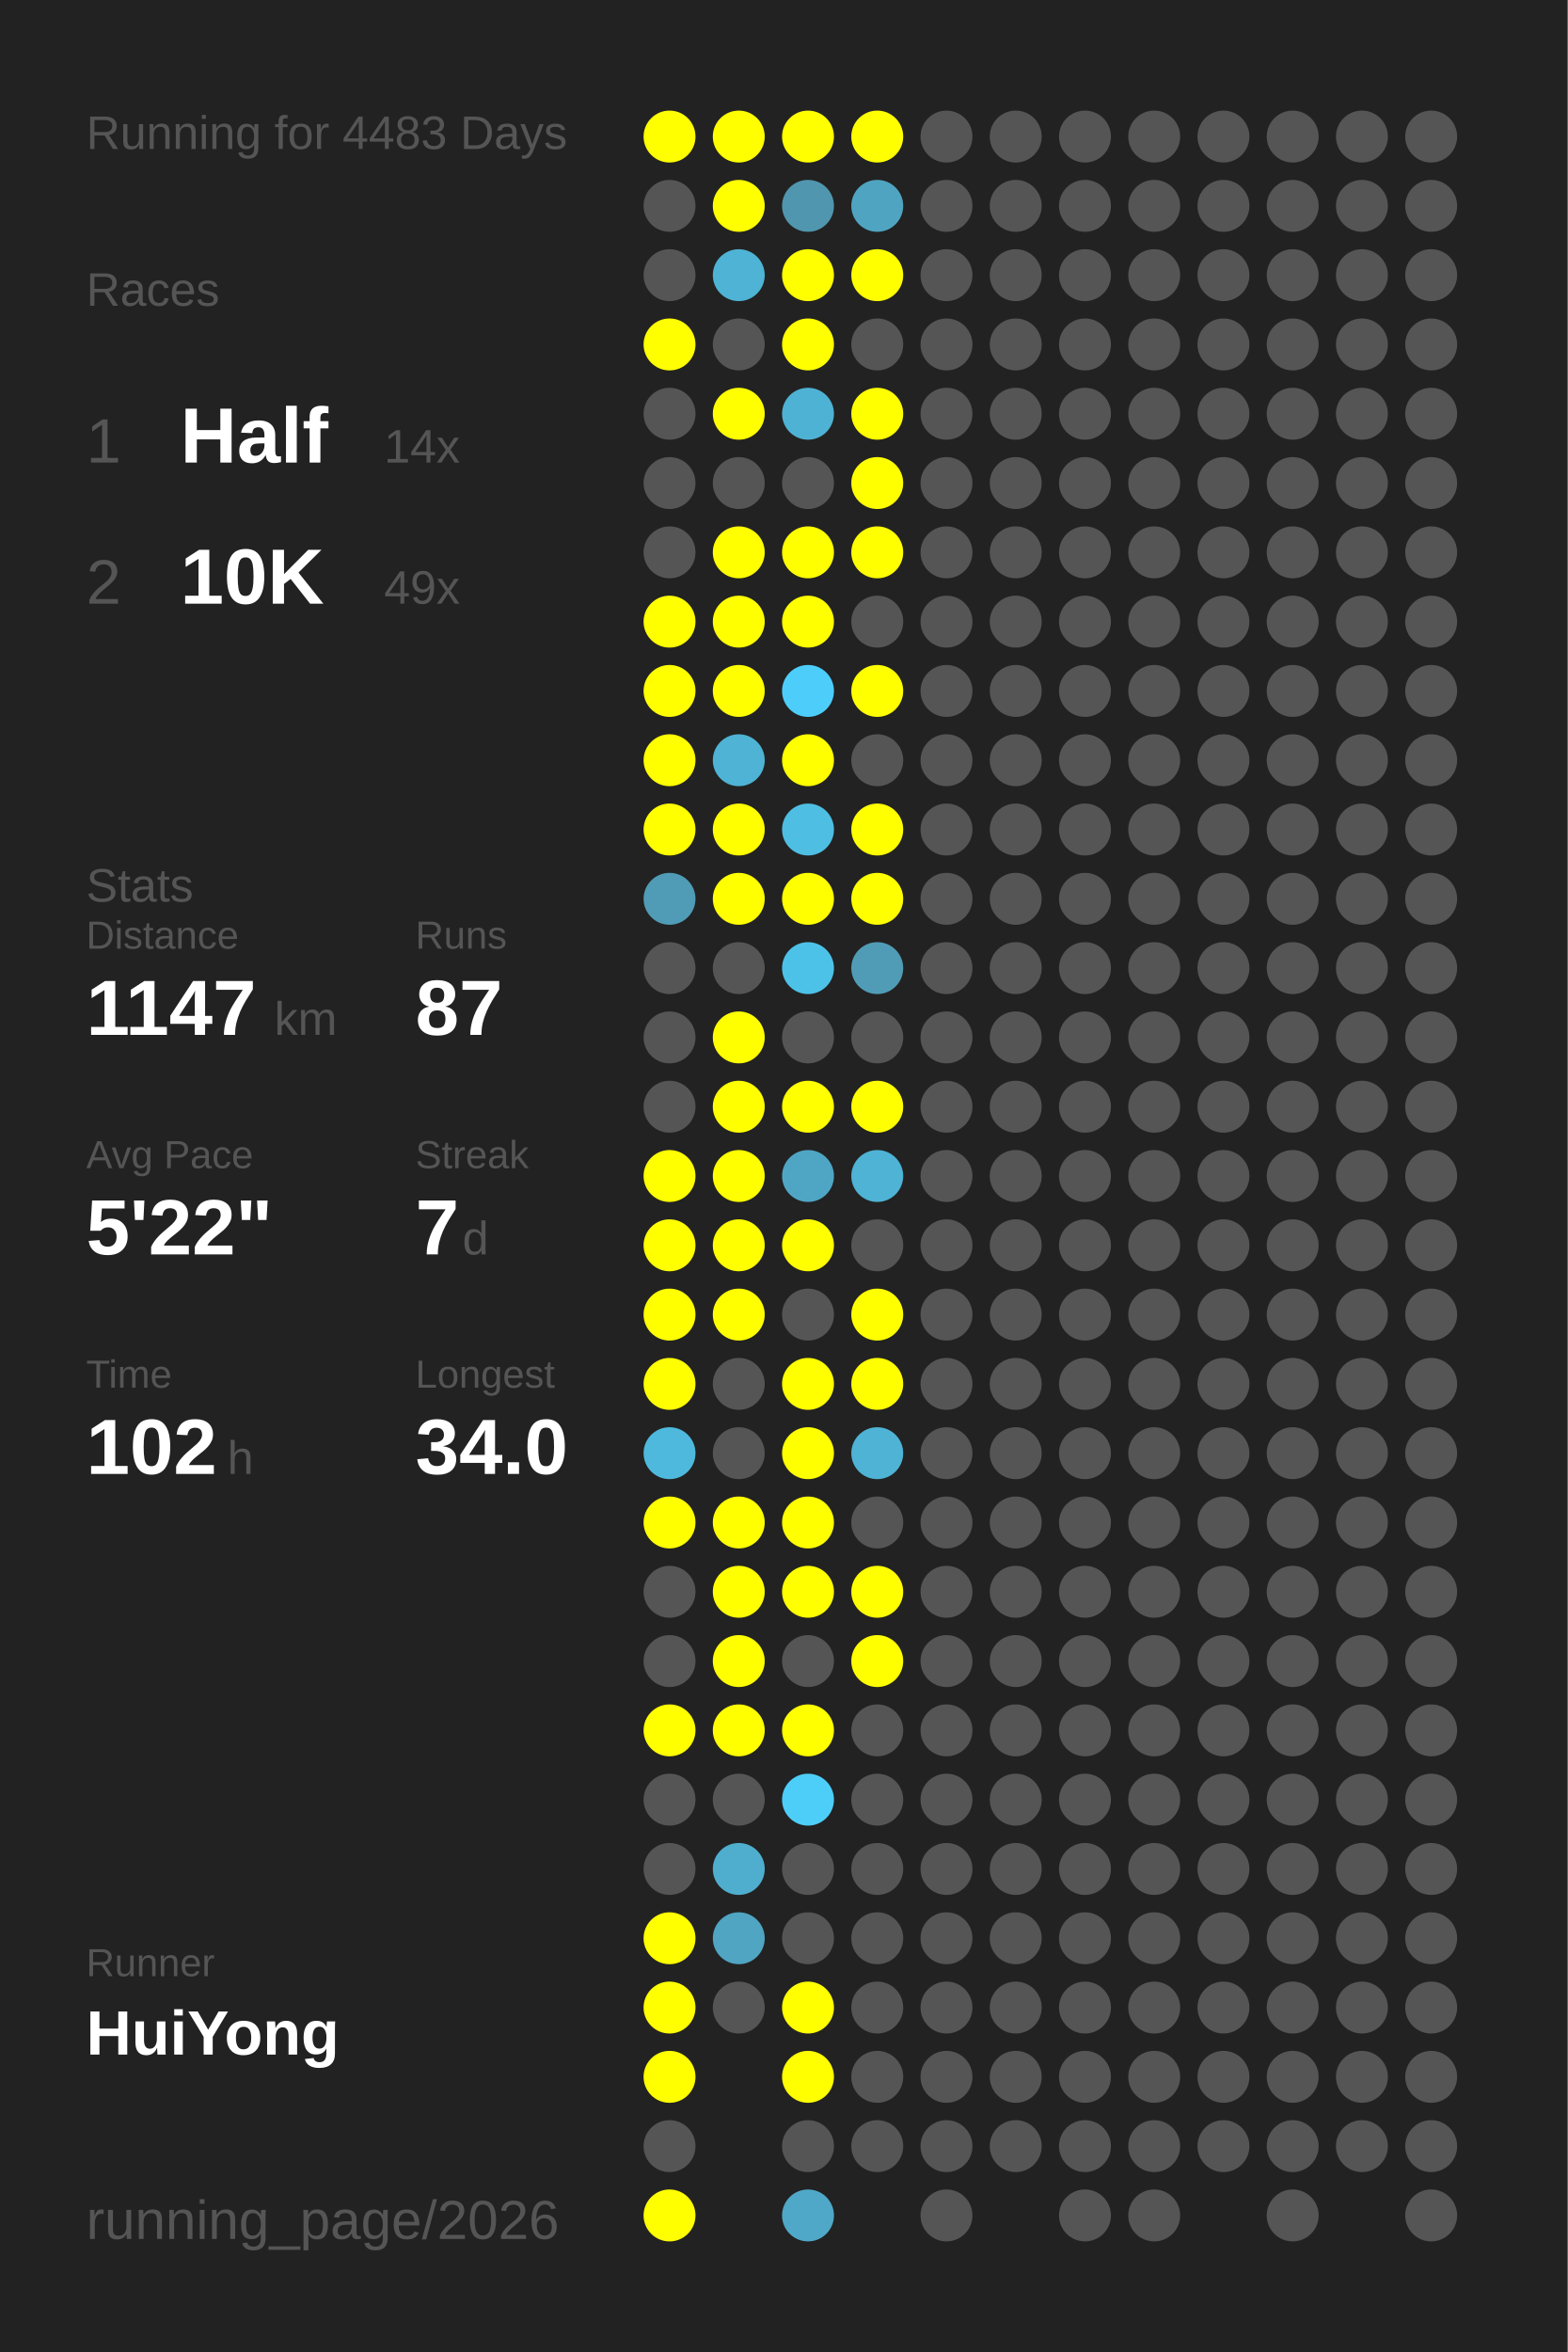
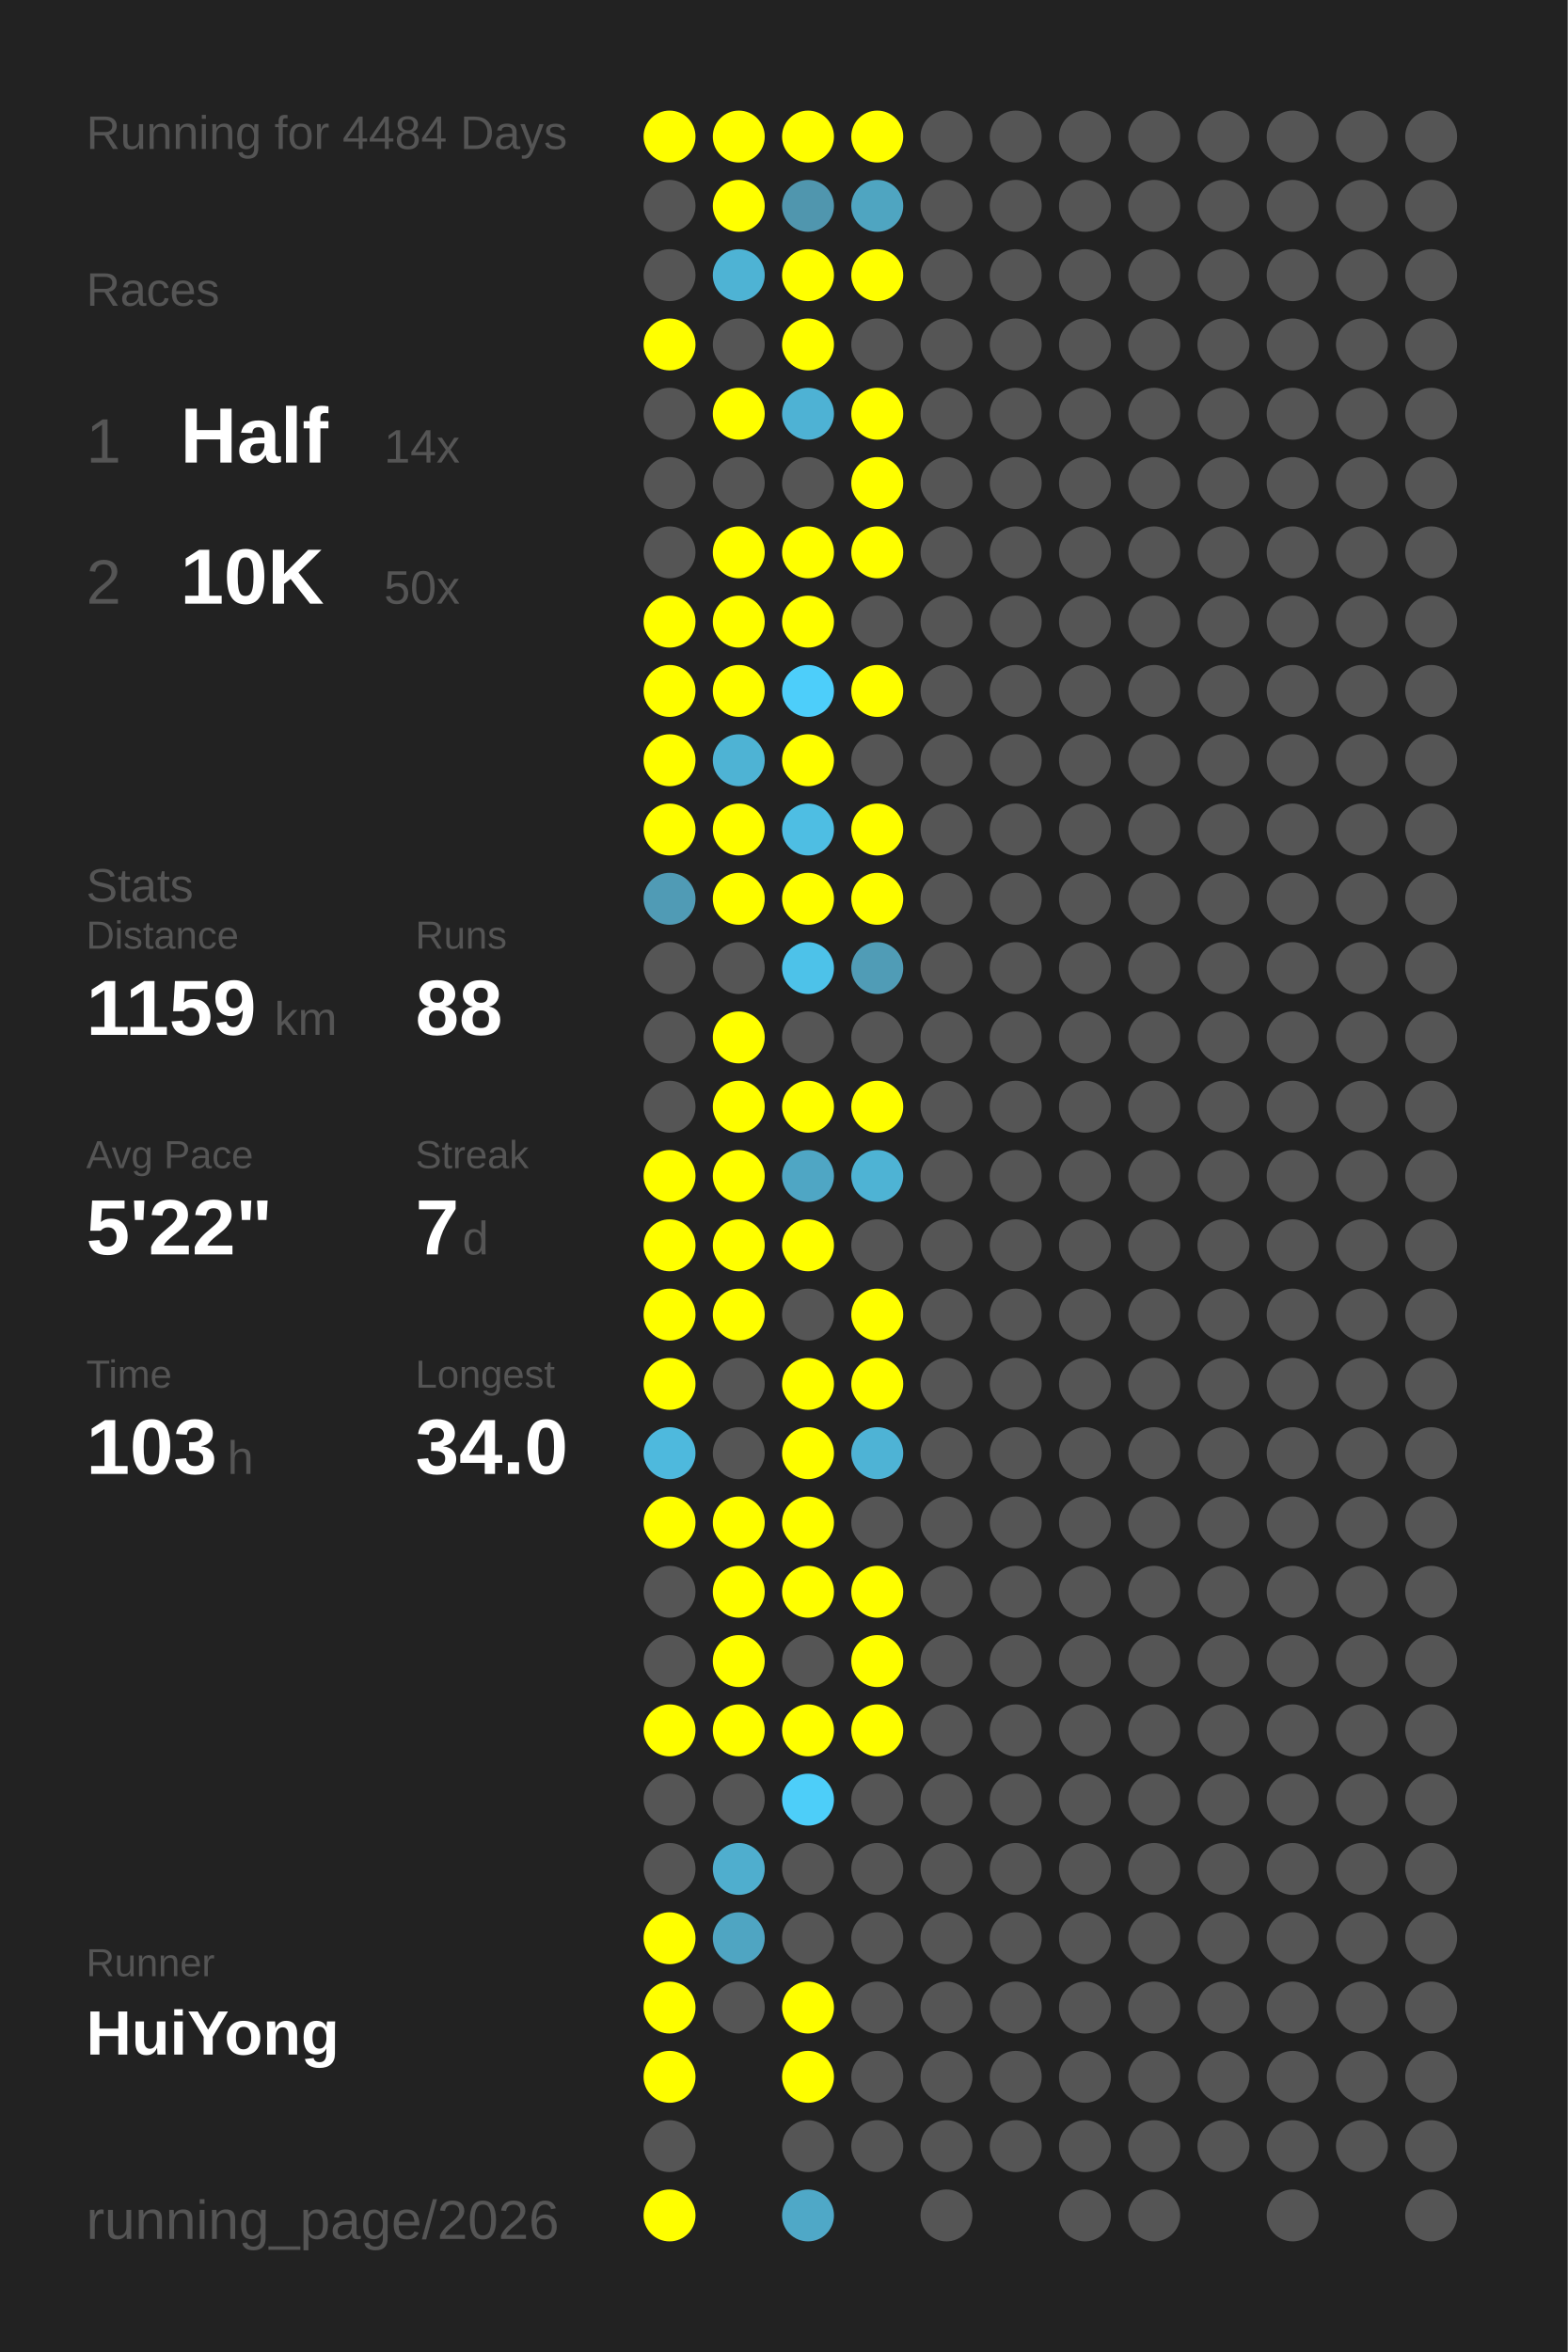
<svg xmlns="http://www.w3.org/2000/svg" baseProfile="full" height="300mm" version="1.1" viewBox="0,0,200,300" width="200mm">
  <defs />
  <rect fill="#222222" height="300" width="200" x="0" y="0" />
-   <text fill="#555555" style="font-size:6px; font-family:Arial;" x="11" y="19">Running for 4483 Days</text>
+   <text fill="#555555" style="font-size:6px; font-family:Arial;" x="11" y="19">Running for 4484 Days</text>
  <text fill="#555555" style="font-size:6px; font-family:Arial;" x="11" y="39">Races</text>
  <text fill="#555555" style="font-size:8px; font-family:Arial;" x="11" y="59">1</text>
  <text fill="#FFFFFF" style="font-size:10px; font-family:Arial; font-weight:bold;" x="23" y="59">Half</text>
  <text fill="#555555" style="font-size:6px; font-family:Arial;" x="49" y="59">14x</text>
  <text fill="#555555" style="font-size:8px; font-family:Arial;" x="11" y="77">2</text>
  <text fill="#FFFFFF" style="font-size:10px; font-family:Arial; font-weight:bold;" x="23" y="77">10K</text>
-   <text fill="#555555" style="font-size:6px; font-family:Arial;" x="49" y="77">49x</text>
+   <text fill="#555555" style="font-size:6px; font-family:Arial;" x="49" y="77">50x</text>
  <text fill="#555555" style="font-size:6px; font-family:Arial;" x="11" y="115">Stats</text>
  <text fill="#555555" style="font-size:5px; font-family:Arial;" x="11" y="121">Distance</text>
-   <text fill="#FFFFFF" style="font-size:10px; font-family:Arial; font-weight:bold;" x="11" y="132">1147</text>
+   <text fill="#FFFFFF" style="font-size:10px; font-family:Arial; font-weight:bold;" x="11" y="132">1159</text>
  <text fill="#555555" style="font-size:6px; font-family:Arial;" x="35" y="132">km</text>
  <text fill="#555555" style="font-size:5px; font-family:Arial;" x="53" y="121">Runs</text>
-   <text fill="#FFFFFF" style="font-size:10px; font-family:Arial; font-weight:bold;" x="53" y="132">87</text>
+   <text fill="#FFFFFF" style="font-size:10px; font-family:Arial; font-weight:bold;" x="53" y="132">88</text>
  <text fill="#555555" style="font-size:5px; font-family:Arial;" x="11" y="149">Avg Pace</text>
  <text fill="#FFFFFF" style="font-size:10px; font-family:Arial; font-weight:bold;" x="11" y="160">5'22"</text>
  <text fill="#555555" style="font-size:5px; font-family:Arial;" x="53" y="149">Streak</text>
  <text fill="#FFFFFF" style="font-size:10px; font-family:Arial; font-weight:bold;" x="53" y="160">7</text>
  <text fill="#555555" style="font-size:6px; font-family:Arial;" x="59" y="160">d</text>
  <text fill="#555555" style="font-size:5px; font-family:Arial;" x="11" y="177">Time</text>
-   <text fill="#FFFFFF" style="font-size:10px; font-family:Arial; font-weight:bold;" x="11" y="188">102</text>
+   <text fill="#FFFFFF" style="font-size:10px; font-family:Arial; font-weight:bold;" x="11" y="188">103</text>
  <text fill="#555555" style="font-size:6px; font-family:Arial;" x="29" y="188">h</text>
  <text fill="#555555" style="font-size:5px; font-family:Arial;" x="53" y="177">Longest</text>
  <text fill="#FFFFFF" style="font-size:10px; font-family:Arial; font-weight:bold;" x="53" y="188">34.0</text>
  <text fill="#555555" style="font-size:5px; font-family:Arial;" x="11" y="252.065">Runner</text>
  <text fill="#FFFFFF" style="font-size:8px; font-family:Arial; font-weight:bold;" x="11" y="262.065">HuiYong</text>
  <text fill="#555555" style="font-size:7px; font-family:Arial;" x="11" y="285.581">running_page/2026</text>
  <circle cx="85.417" cy="17.419" fill="#FFFF00" r="3.312" />
  <circle cx="85.417" cy="26.258" fill="#555555" r="3.312" />
  <circle cx="85.417" cy="35.097" fill="#555555" r="3.312" />
  <circle cx="85.417" cy="43.935" fill="#FFFF00" r="3.312" />
  <circle cx="85.417" cy="52.774" fill="#555555" r="3.312" />
  <circle cx="85.417" cy="61.613" fill="#555555" r="3.312" />
  <circle cx="85.417" cy="70.452" fill="#555555" r="3.312" />
  <circle cx="85.417" cy="79.29" fill="#FFFF00" r="3.312" />
  <circle cx="85.417" cy="88.129" fill="#FFFF00" r="3.312" />
  <circle cx="85.417" cy="96.968" fill="#FFFF00" r="3.312" />
  <circle cx="85.417" cy="105.806" fill="#FFFF00" r="3.312" />
  <circle cx="85.417" cy="114.645" fill="#509bb5" r="3.312" />
  <circle cx="85.417" cy="123.484" fill="#555555" r="3.312" />
  <circle cx="85.417" cy="132.323" fill="#555555" r="3.312" />
  <circle cx="85.417" cy="141.161" fill="#555555" r="3.312" />
  <circle cx="85.417" cy="150" fill="#FFFF00" r="3.312" />
  <circle cx="85.417" cy="158.839" fill="#FFFF00" r="3.312" />
  <circle cx="85.417" cy="167.677" fill="#FFFF00" r="3.312" />
  <circle cx="85.417" cy="176.516" fill="#FFFF00" r="3.312" />
  <circle cx="85.417" cy="185.355" fill="#4eb9dd" r="3.312" />
  <circle cx="85.417" cy="194.194" fill="#FFFF00" r="3.312" />
  <circle cx="85.417" cy="203.032" fill="#555555" r="3.312" />
  <circle cx="85.417" cy="211.871" fill="#555555" r="3.312" />
  <circle cx="85.417" cy="220.71" fill="#FFFF00" r="3.312" />
  <circle cx="85.417" cy="229.548" fill="#555555" r="3.312" />
  <circle cx="85.417" cy="238.387" fill="#555555" r="3.312" />
  <circle cx="85.417" cy="247.226" fill="#FFFF00" r="3.312" />
  <circle cx="85.417" cy="256.065" fill="#FFFF00" r="3.312" />
  <circle cx="85.417" cy="264.903" fill="#FFFF00" r="3.312" />
  <circle cx="85.417" cy="273.742" fill="#555555" r="3.312" />
  <circle cx="85.417" cy="282.581" fill="#FFFF00" r="3.312" />
  <circle cx="94.25" cy="17.419" fill="#FFFF00" r="3.312" />
  <circle cx="94.25" cy="26.258" fill="#FFFF00" r="3.312" />
  <circle cx="94.25" cy="35.097" fill="#4eb3d4" r="3.312" />
  <circle cx="94.25" cy="43.935" fill="#555555" r="3.312" />
  <circle cx="94.25" cy="52.774" fill="#FFFF00" r="3.312" />
  <circle cx="94.25" cy="61.613" fill="#555555" r="3.312" />
  <circle cx="94.25" cy="70.452" fill="#FFFF00" r="3.312" />
  <circle cx="94.25" cy="79.29" fill="#FFFF00" r="3.312" />
  <circle cx="94.25" cy="88.129" fill="#FFFF00" r="3.312" />
  <circle cx="94.25" cy="96.968" fill="#4eb3d4" r="3.312" />
  <circle cx="94.25" cy="105.806" fill="#FFFF00" r="3.312" />
  <circle cx="94.25" cy="114.645" fill="#FFFF00" r="3.312" />
  <circle cx="94.25" cy="123.484" fill="#555555" r="3.312" />
  <circle cx="94.25" cy="132.323" fill="#FFFF00" r="3.312" />
  <circle cx="94.25" cy="141.161" fill="#FFFF00" r="3.312" />
  <circle cx="94.25" cy="150" fill="#FFFF00" r="3.312" />
  <circle cx="94.25" cy="158.839" fill="#FFFF00" r="3.312" />
  <circle cx="94.25" cy="167.677" fill="#FFFF00" r="3.312" />
  <circle cx="94.25" cy="176.516" fill="#555555" r="3.312" />
  <circle cx="94.25" cy="185.355" fill="#555555" r="3.312" />
  <circle cx="94.25" cy="194.194" fill="#FFFF00" r="3.312" />
  <circle cx="94.25" cy="203.032" fill="#FFFF00" r="3.312" />
  <circle cx="94.25" cy="211.871" fill="#FFFF00" r="3.312" />
  <circle cx="94.25" cy="220.71" fill="#FFFF00" r="3.312" />
  <circle cx="94.25" cy="229.548" fill="#555555" r="3.312" />
  <circle cx="94.25" cy="238.387" fill="#4faece" r="3.312" />
  <circle cx="94.25" cy="247.226" fill="#4fa5c2" r="3.312" />
  <circle cx="94.25" cy="256.065" fill="#555555" r="3.312" />
  <circle cx="103.083" cy="17.419" fill="#FFFF00" r="3.312" />
  <circle cx="103.083" cy="26.258" fill="#5096ae" r="3.312" />
  <circle cx="103.083" cy="35.097" fill="#FFFF00" r="3.312" />
  <circle cx="103.083" cy="43.935" fill="#FFFF00" r="3.312" />
  <circle cx="103.083" cy="52.774" fill="#4eb2d4" r="3.312" />
  <circle cx="103.083" cy="61.613" fill="#555555" r="3.312" />
  <circle cx="103.083" cy="70.452" fill="#FFFF00" r="3.312" />
  <circle cx="103.083" cy="79.29" fill="#FFFF00" r="3.312" />
  <circle cx="103.083" cy="88.129" fill="#4dcefa" r="3.312" />
  <circle cx="103.083" cy="96.968" fill="#FFFF00" r="3.312" />
  <circle cx="103.083" cy="105.806" fill="#4ebee3" r="3.312" />
  <circle cx="103.083" cy="114.645" fill="#FFFF00" r="3.312" />
  <circle cx="103.083" cy="123.484" fill="#4dc2e9" r="3.312" />
  <circle cx="103.083" cy="132.323" fill="#555555" r="3.312" />
  <circle cx="103.083" cy="141.161" fill="#FFFF00" r="3.312" />
  <circle cx="103.083" cy="150" fill="#4fa6c4" r="3.312" />
  <circle cx="103.083" cy="158.839" fill="#FFFF00" r="3.312" />
  <circle cx="103.083" cy="167.677" fill="#555555" r="3.312" />
  <circle cx="103.083" cy="176.516" fill="#FFFF00" r="3.312" />
  <circle cx="103.083" cy="185.355" fill="#FFFF00" r="3.312" />
  <circle cx="103.083" cy="194.194" fill="#FFFF00" r="3.312" />
  <circle cx="103.083" cy="203.032" fill="#FFFF00" r="3.312" />
  <circle cx="103.083" cy="211.871" fill="#555555" r="3.312" />
  <circle cx="103.083" cy="220.71" fill="#FFFF00" r="3.312" />
  <circle cx="103.083" cy="229.548" fill="#4dcef9" r="3.312" />
  <circle cx="103.083" cy="238.387" fill="#555555" r="3.312" />
  <circle cx="103.083" cy="247.226" fill="#555555" r="3.312" />
  <circle cx="103.083" cy="256.065" fill="#FFFF00" r="3.312" />
  <circle cx="103.083" cy="264.903" fill="#FFFF00" r="3.312" />
  <circle cx="103.083" cy="273.742" fill="#555555" r="3.312" />
  <circle cx="103.083" cy="282.581" fill="#4fa8c7" r="3.312" />
  <circle cx="111.917" cy="17.419" fill="#FFFF00" r="3.312" />
  <circle cx="111.917" cy="26.258" fill="#4fa5c1" r="3.312" />
  <circle cx="111.917" cy="35.097" fill="#FFFF00" r="3.312" />
  <circle cx="111.917" cy="43.935" fill="#555555" r="3.312" />
  <circle cx="111.917" cy="52.774" fill="#FFFF00" r="3.312" />
  <circle cx="111.917" cy="61.613" fill="#FFFF00" r="3.312" />
  <circle cx="111.917" cy="70.452" fill="#FFFF00" r="3.312" />
  <circle cx="111.917" cy="79.29" fill="#555555" r="3.312" />
  <circle cx="111.917" cy="88.129" fill="#FFFF00" r="3.312" />
  <circle cx="111.917" cy="96.968" fill="#555555" r="3.312" />
  <circle cx="111.917" cy="105.806" fill="#FFFF00" r="3.312" />
  <circle cx="111.917" cy="114.645" fill="#FFFF00" r="3.312" />
  <circle cx="111.917" cy="123.484" fill="#509cb6" r="3.312" />
  <circle cx="111.917" cy="132.323" fill="#555555" r="3.312" />
  <circle cx="111.917" cy="141.161" fill="#FFFF00" r="3.312" />
  <circle cx="111.917" cy="150" fill="#4eb3d4" r="3.312" />
  <circle cx="111.917" cy="158.839" fill="#555555" r="3.312" />
  <circle cx="111.917" cy="167.677" fill="#FFFF00" r="3.312" />
  <circle cx="111.917" cy="176.516" fill="#FFFF00" r="3.312" />
  <circle cx="111.917" cy="185.355" fill="#4eb3d5" r="3.312" />
  <circle cx="111.917" cy="194.194" fill="#555555" r="3.312" />
  <circle cx="111.917" cy="203.032" fill="#FFFF00" r="3.312" />
  <circle cx="111.917" cy="211.871" fill="#FFFF00" r="3.312" />
-   <circle cx="111.917" cy="220.71" fill="#555555" r="3.312" />
+   <circle cx="111.917" cy="220.71" fill="#FFFF00" r="3.312" />
  <circle cx="111.917" cy="229.548" fill="#555555" r="3.312" />
  <circle cx="111.917" cy="238.387" fill="#555555" r="3.312" />
  <circle cx="111.917" cy="247.226" fill="#555555" r="3.312" />
  <circle cx="111.917" cy="256.065" fill="#555555" r="3.312" />
  <circle cx="111.917" cy="264.903" fill="#555555" r="3.312" />
  <circle cx="111.917" cy="273.742" fill="#555555" r="3.312" />
  <circle cx="120.75" cy="17.419" fill="#555555" r="3.312" />
  <circle cx="120.75" cy="26.258" fill="#555555" r="3.312" />
  <circle cx="120.75" cy="35.097" fill="#555555" r="3.312" />
  <circle cx="120.75" cy="43.935" fill="#555555" r="3.312" />
  <circle cx="120.75" cy="52.774" fill="#555555" r="3.312" />
  <circle cx="120.75" cy="61.613" fill="#555555" r="3.312" />
  <circle cx="120.75" cy="70.452" fill="#555555" r="3.312" />
  <circle cx="120.75" cy="79.29" fill="#555555" r="3.312" />
  <circle cx="120.75" cy="88.129" fill="#555555" r="3.312" />
  <circle cx="120.75" cy="96.968" fill="#555555" r="3.312" />
  <circle cx="120.75" cy="105.806" fill="#555555" r="3.312" />
  <circle cx="120.75" cy="114.645" fill="#555555" r="3.312" />
  <circle cx="120.75" cy="123.484" fill="#555555" r="3.312" />
  <circle cx="120.75" cy="132.323" fill="#555555" r="3.312" />
  <circle cx="120.75" cy="141.161" fill="#555555" r="3.312" />
  <circle cx="120.75" cy="150" fill="#555555" r="3.312" />
  <circle cx="120.75" cy="158.839" fill="#555555" r="3.312" />
  <circle cx="120.75" cy="167.677" fill="#555555" r="3.312" />
  <circle cx="120.75" cy="176.516" fill="#555555" r="3.312" />
  <circle cx="120.75" cy="185.355" fill="#555555" r="3.312" />
  <circle cx="120.75" cy="194.194" fill="#555555" r="3.312" />
  <circle cx="120.75" cy="203.032" fill="#555555" r="3.312" />
  <circle cx="120.75" cy="211.871" fill="#555555" r="3.312" />
  <circle cx="120.75" cy="220.71" fill="#555555" r="3.312" />
  <circle cx="120.75" cy="229.548" fill="#555555" r="3.312" />
  <circle cx="120.75" cy="238.387" fill="#555555" r="3.312" />
  <circle cx="120.75" cy="247.226" fill="#555555" r="3.312" />
  <circle cx="120.75" cy="256.065" fill="#555555" r="3.312" />
  <circle cx="120.75" cy="264.903" fill="#555555" r="3.312" />
  <circle cx="120.75" cy="273.742" fill="#555555" r="3.312" />
  <circle cx="120.75" cy="282.581" fill="#555555" r="3.312" />
  <circle cx="129.583" cy="17.419" fill="#555555" r="3.312" />
  <circle cx="129.583" cy="26.258" fill="#555555" r="3.312" />
  <circle cx="129.583" cy="35.097" fill="#555555" r="3.312" />
  <circle cx="129.583" cy="43.935" fill="#555555" r="3.312" />
  <circle cx="129.583" cy="52.774" fill="#555555" r="3.312" />
  <circle cx="129.583" cy="61.613" fill="#555555" r="3.312" />
  <circle cx="129.583" cy="70.452" fill="#555555" r="3.312" />
  <circle cx="129.583" cy="79.29" fill="#555555" r="3.312" />
  <circle cx="129.583" cy="88.129" fill="#555555" r="3.312" />
  <circle cx="129.583" cy="96.968" fill="#555555" r="3.312" />
  <circle cx="129.583" cy="105.806" fill="#555555" r="3.312" />
  <circle cx="129.583" cy="114.645" fill="#555555" r="3.312" />
  <circle cx="129.583" cy="123.484" fill="#555555" r="3.312" />
  <circle cx="129.583" cy="132.323" fill="#555555" r="3.312" />
  <circle cx="129.583" cy="141.161" fill="#555555" r="3.312" />
  <circle cx="129.583" cy="150" fill="#555555" r="3.312" />
  <circle cx="129.583" cy="158.839" fill="#555555" r="3.312" />
  <circle cx="129.583" cy="167.677" fill="#555555" r="3.312" />
  <circle cx="129.583" cy="176.516" fill="#555555" r="3.312" />
  <circle cx="129.583" cy="185.355" fill="#555555" r="3.312" />
  <circle cx="129.583" cy="194.194" fill="#555555" r="3.312" />
  <circle cx="129.583" cy="203.032" fill="#555555" r="3.312" />
  <circle cx="129.583" cy="211.871" fill="#555555" r="3.312" />
  <circle cx="129.583" cy="220.71" fill="#555555" r="3.312" />
  <circle cx="129.583" cy="229.548" fill="#555555" r="3.312" />
  <circle cx="129.583" cy="238.387" fill="#555555" r="3.312" />
  <circle cx="129.583" cy="247.226" fill="#555555" r="3.312" />
  <circle cx="129.583" cy="256.065" fill="#555555" r="3.312" />
  <circle cx="129.583" cy="264.903" fill="#555555" r="3.312" />
  <circle cx="129.583" cy="273.742" fill="#555555" r="3.312" />
  <circle cx="138.417" cy="17.419" fill="#555555" r="3.312" />
  <circle cx="138.417" cy="26.258" fill="#555555" r="3.312" />
  <circle cx="138.417" cy="35.097" fill="#555555" r="3.312" />
  <circle cx="138.417" cy="43.935" fill="#555555" r="3.312" />
  <circle cx="138.417" cy="52.774" fill="#555555" r="3.312" />
  <circle cx="138.417" cy="61.613" fill="#555555" r="3.312" />
  <circle cx="138.417" cy="70.452" fill="#555555" r="3.312" />
  <circle cx="138.417" cy="79.29" fill="#555555" r="3.312" />
  <circle cx="138.417" cy="88.129" fill="#555555" r="3.312" />
  <circle cx="138.417" cy="96.968" fill="#555555" r="3.312" />
  <circle cx="138.417" cy="105.806" fill="#555555" r="3.312" />
  <circle cx="138.417" cy="114.645" fill="#555555" r="3.312" />
  <circle cx="138.417" cy="123.484" fill="#555555" r="3.312" />
  <circle cx="138.417" cy="132.323" fill="#555555" r="3.312" />
  <circle cx="138.417" cy="141.161" fill="#555555" r="3.312" />
  <circle cx="138.417" cy="150" fill="#555555" r="3.312" />
  <circle cx="138.417" cy="158.839" fill="#555555" r="3.312" />
  <circle cx="138.417" cy="167.677" fill="#555555" r="3.312" />
  <circle cx="138.417" cy="176.516" fill="#555555" r="3.312" />
  <circle cx="138.417" cy="185.355" fill="#555555" r="3.312" />
  <circle cx="138.417" cy="194.194" fill="#555555" r="3.312" />
  <circle cx="138.417" cy="203.032" fill="#555555" r="3.312" />
  <circle cx="138.417" cy="211.871" fill="#555555" r="3.312" />
  <circle cx="138.417" cy="220.71" fill="#555555" r="3.312" />
  <circle cx="138.417" cy="229.548" fill="#555555" r="3.312" />
  <circle cx="138.417" cy="238.387" fill="#555555" r="3.312" />
  <circle cx="138.417" cy="247.226" fill="#555555" r="3.312" />
  <circle cx="138.417" cy="256.065" fill="#555555" r="3.312" />
  <circle cx="138.417" cy="264.903" fill="#555555" r="3.312" />
  <circle cx="138.417" cy="273.742" fill="#555555" r="3.312" />
  <circle cx="138.417" cy="282.581" fill="#555555" r="3.312" />
  <circle cx="147.25" cy="17.419" fill="#555555" r="3.312" />
  <circle cx="147.25" cy="26.258" fill="#555555" r="3.312" />
  <circle cx="147.25" cy="35.097" fill="#555555" r="3.312" />
  <circle cx="147.25" cy="43.935" fill="#555555" r="3.312" />
  <circle cx="147.25" cy="52.774" fill="#555555" r="3.312" />
  <circle cx="147.25" cy="61.613" fill="#555555" r="3.312" />
  <circle cx="147.25" cy="70.452" fill="#555555" r="3.312" />
  <circle cx="147.25" cy="79.29" fill="#555555" r="3.312" />
  <circle cx="147.25" cy="88.129" fill="#555555" r="3.312" />
  <circle cx="147.25" cy="96.968" fill="#555555" r="3.312" />
  <circle cx="147.25" cy="105.806" fill="#555555" r="3.312" />
  <circle cx="147.25" cy="114.645" fill="#555555" r="3.312" />
  <circle cx="147.25" cy="123.484" fill="#555555" r="3.312" />
  <circle cx="147.25" cy="132.323" fill="#555555" r="3.312" />
  <circle cx="147.25" cy="141.161" fill="#555555" r="3.312" />
  <circle cx="147.25" cy="150" fill="#555555" r="3.312" />
  <circle cx="147.25" cy="158.839" fill="#555555" r="3.312" />
  <circle cx="147.25" cy="167.677" fill="#555555" r="3.312" />
  <circle cx="147.25" cy="176.516" fill="#555555" r="3.312" />
  <circle cx="147.25" cy="185.355" fill="#555555" r="3.312" />
  <circle cx="147.25" cy="194.194" fill="#555555" r="3.312" />
  <circle cx="147.25" cy="203.032" fill="#555555" r="3.312" />
  <circle cx="147.25" cy="211.871" fill="#555555" r="3.312" />
  <circle cx="147.25" cy="220.71" fill="#555555" r="3.312" />
  <circle cx="147.25" cy="229.548" fill="#555555" r="3.312" />
  <circle cx="147.25" cy="238.387" fill="#555555" r="3.312" />
  <circle cx="147.25" cy="247.226" fill="#555555" r="3.312" />
  <circle cx="147.25" cy="256.065" fill="#555555" r="3.312" />
  <circle cx="147.25" cy="264.903" fill="#555555" r="3.312" />
  <circle cx="147.25" cy="273.742" fill="#555555" r="3.312" />
  <circle cx="147.25" cy="282.581" fill="#555555" r="3.312" />
  <circle cx="156.083" cy="17.419" fill="#555555" r="3.312" />
  <circle cx="156.083" cy="26.258" fill="#555555" r="3.312" />
  <circle cx="156.083" cy="35.097" fill="#555555" r="3.312" />
  <circle cx="156.083" cy="43.935" fill="#555555" r="3.312" />
  <circle cx="156.083" cy="52.774" fill="#555555" r="3.312" />
  <circle cx="156.083" cy="61.613" fill="#555555" r="3.312" />
  <circle cx="156.083" cy="70.452" fill="#555555" r="3.312" />
  <circle cx="156.083" cy="79.29" fill="#555555" r="3.312" />
  <circle cx="156.083" cy="88.129" fill="#555555" r="3.312" />
  <circle cx="156.083" cy="96.968" fill="#555555" r="3.312" />
  <circle cx="156.083" cy="105.806" fill="#555555" r="3.312" />
  <circle cx="156.083" cy="114.645" fill="#555555" r="3.312" />
  <circle cx="156.083" cy="123.484" fill="#555555" r="3.312" />
  <circle cx="156.083" cy="132.323" fill="#555555" r="3.312" />
  <circle cx="156.083" cy="141.161" fill="#555555" r="3.312" />
  <circle cx="156.083" cy="150" fill="#555555" r="3.312" />
  <circle cx="156.083" cy="158.839" fill="#555555" r="3.312" />
  <circle cx="156.083" cy="167.677" fill="#555555" r="3.312" />
  <circle cx="156.083" cy="176.516" fill="#555555" r="3.312" />
  <circle cx="156.083" cy="185.355" fill="#555555" r="3.312" />
  <circle cx="156.083" cy="194.194" fill="#555555" r="3.312" />
  <circle cx="156.083" cy="203.032" fill="#555555" r="3.312" />
  <circle cx="156.083" cy="211.871" fill="#555555" r="3.312" />
  <circle cx="156.083" cy="220.71" fill="#555555" r="3.312" />
  <circle cx="156.083" cy="229.548" fill="#555555" r="3.312" />
  <circle cx="156.083" cy="238.387" fill="#555555" r="3.312" />
  <circle cx="156.083" cy="247.226" fill="#555555" r="3.312" />
  <circle cx="156.083" cy="256.065" fill="#555555" r="3.312" />
  <circle cx="156.083" cy="264.903" fill="#555555" r="3.312" />
  <circle cx="156.083" cy="273.742" fill="#555555" r="3.312" />
  <circle cx="164.917" cy="17.419" fill="#555555" r="3.312" />
  <circle cx="164.917" cy="26.258" fill="#555555" r="3.312" />
  <circle cx="164.917" cy="35.097" fill="#555555" r="3.312" />
  <circle cx="164.917" cy="43.935" fill="#555555" r="3.312" />
  <circle cx="164.917" cy="52.774" fill="#555555" r="3.312" />
  <circle cx="164.917" cy="61.613" fill="#555555" r="3.312" />
  <circle cx="164.917" cy="70.452" fill="#555555" r="3.312" />
  <circle cx="164.917" cy="79.29" fill="#555555" r="3.312" />
  <circle cx="164.917" cy="88.129" fill="#555555" r="3.312" />
  <circle cx="164.917" cy="96.968" fill="#555555" r="3.312" />
  <circle cx="164.917" cy="105.806" fill="#555555" r="3.312" />
  <circle cx="164.917" cy="114.645" fill="#555555" r="3.312" />
  <circle cx="164.917" cy="123.484" fill="#555555" r="3.312" />
  <circle cx="164.917" cy="132.323" fill="#555555" r="3.312" />
  <circle cx="164.917" cy="141.161" fill="#555555" r="3.312" />
  <circle cx="164.917" cy="150" fill="#555555" r="3.312" />
  <circle cx="164.917" cy="158.839" fill="#555555" r="3.312" />
  <circle cx="164.917" cy="167.677" fill="#555555" r="3.312" />
  <circle cx="164.917" cy="176.516" fill="#555555" r="3.312" />
  <circle cx="164.917" cy="185.355" fill="#555555" r="3.312" />
  <circle cx="164.917" cy="194.194" fill="#555555" r="3.312" />
  <circle cx="164.917" cy="203.032" fill="#555555" r="3.312" />
  <circle cx="164.917" cy="211.871" fill="#555555" r="3.312" />
  <circle cx="164.917" cy="220.71" fill="#555555" r="3.312" />
  <circle cx="164.917" cy="229.548" fill="#555555" r="3.312" />
  <circle cx="164.917" cy="238.387" fill="#555555" r="3.312" />
  <circle cx="164.917" cy="247.226" fill="#555555" r="3.312" />
  <circle cx="164.917" cy="256.065" fill="#555555" r="3.312" />
  <circle cx="164.917" cy="264.903" fill="#555555" r="3.312" />
  <circle cx="164.917" cy="273.742" fill="#555555" r="3.312" />
  <circle cx="164.917" cy="282.581" fill="#555555" r="3.312" />
  <circle cx="173.75" cy="17.419" fill="#555555" r="3.312" />
  <circle cx="173.75" cy="26.258" fill="#555555" r="3.312" />
  <circle cx="173.75" cy="35.097" fill="#555555" r="3.312" />
  <circle cx="173.75" cy="43.935" fill="#555555" r="3.312" />
  <circle cx="173.75" cy="52.774" fill="#555555" r="3.312" />
  <circle cx="173.75" cy="61.613" fill="#555555" r="3.312" />
  <circle cx="173.75" cy="70.452" fill="#555555" r="3.312" />
  <circle cx="173.75" cy="79.29" fill="#555555" r="3.312" />
  <circle cx="173.75" cy="88.129" fill="#555555" r="3.312" />
  <circle cx="173.75" cy="96.968" fill="#555555" r="3.312" />
  <circle cx="173.75" cy="105.806" fill="#555555" r="3.312" />
  <circle cx="173.75" cy="114.645" fill="#555555" r="3.312" />
  <circle cx="173.75" cy="123.484" fill="#555555" r="3.312" />
  <circle cx="173.75" cy="132.323" fill="#555555" r="3.312" />
  <circle cx="173.75" cy="141.161" fill="#555555" r="3.312" />
  <circle cx="173.75" cy="150" fill="#555555" r="3.312" />
  <circle cx="173.75" cy="158.839" fill="#555555" r="3.312" />
  <circle cx="173.75" cy="167.677" fill="#555555" r="3.312" />
  <circle cx="173.75" cy="176.516" fill="#555555" r="3.312" />
  <circle cx="173.75" cy="185.355" fill="#555555" r="3.312" />
  <circle cx="173.75" cy="194.194" fill="#555555" r="3.312" />
  <circle cx="173.75" cy="203.032" fill="#555555" r="3.312" />
  <circle cx="173.75" cy="211.871" fill="#555555" r="3.312" />
  <circle cx="173.75" cy="220.71" fill="#555555" r="3.312" />
  <circle cx="173.75" cy="229.548" fill="#555555" r="3.312" />
  <circle cx="173.75" cy="238.387" fill="#555555" r="3.312" />
  <circle cx="173.75" cy="247.226" fill="#555555" r="3.312" />
  <circle cx="173.75" cy="256.065" fill="#555555" r="3.312" />
  <circle cx="173.75" cy="264.903" fill="#555555" r="3.312" />
  <circle cx="173.75" cy="273.742" fill="#555555" r="3.312" />
  <circle cx="182.583" cy="17.419" fill="#555555" r="3.312" />
  <circle cx="182.583" cy="26.258" fill="#555555" r="3.312" />
  <circle cx="182.583" cy="35.097" fill="#555555" r="3.312" />
  <circle cx="182.583" cy="43.935" fill="#555555" r="3.312" />
  <circle cx="182.583" cy="52.774" fill="#555555" r="3.312" />
  <circle cx="182.583" cy="61.613" fill="#555555" r="3.312" />
  <circle cx="182.583" cy="70.452" fill="#555555" r="3.312" />
  <circle cx="182.583" cy="79.29" fill="#555555" r="3.312" />
  <circle cx="182.583" cy="88.129" fill="#555555" r="3.312" />
  <circle cx="182.583" cy="96.968" fill="#555555" r="3.312" />
  <circle cx="182.583" cy="105.806" fill="#555555" r="3.312" />
  <circle cx="182.583" cy="114.645" fill="#555555" r="3.312" />
  <circle cx="182.583" cy="123.484" fill="#555555" r="3.312" />
  <circle cx="182.583" cy="132.323" fill="#555555" r="3.312" />
  <circle cx="182.583" cy="141.161" fill="#555555" r="3.312" />
  <circle cx="182.583" cy="150" fill="#555555" r="3.312" />
  <circle cx="182.583" cy="158.839" fill="#555555" r="3.312" />
  <circle cx="182.583" cy="167.677" fill="#555555" r="3.312" />
  <circle cx="182.583" cy="176.516" fill="#555555" r="3.312" />
  <circle cx="182.583" cy="185.355" fill="#555555" r="3.312" />
  <circle cx="182.583" cy="194.194" fill="#555555" r="3.312" />
  <circle cx="182.583" cy="203.032" fill="#555555" r="3.312" />
  <circle cx="182.583" cy="211.871" fill="#555555" r="3.312" />
  <circle cx="182.583" cy="220.71" fill="#555555" r="3.312" />
  <circle cx="182.583" cy="229.548" fill="#555555" r="3.312" />
  <circle cx="182.583" cy="238.387" fill="#555555" r="3.312" />
  <circle cx="182.583" cy="247.226" fill="#555555" r="3.312" />
  <circle cx="182.583" cy="256.065" fill="#555555" r="3.312" />
  <circle cx="182.583" cy="264.903" fill="#555555" r="3.312" />
  <circle cx="182.583" cy="273.742" fill="#555555" r="3.312" />
  <circle cx="182.583" cy="282.581" fill="#555555" r="3.312" />
</svg>
